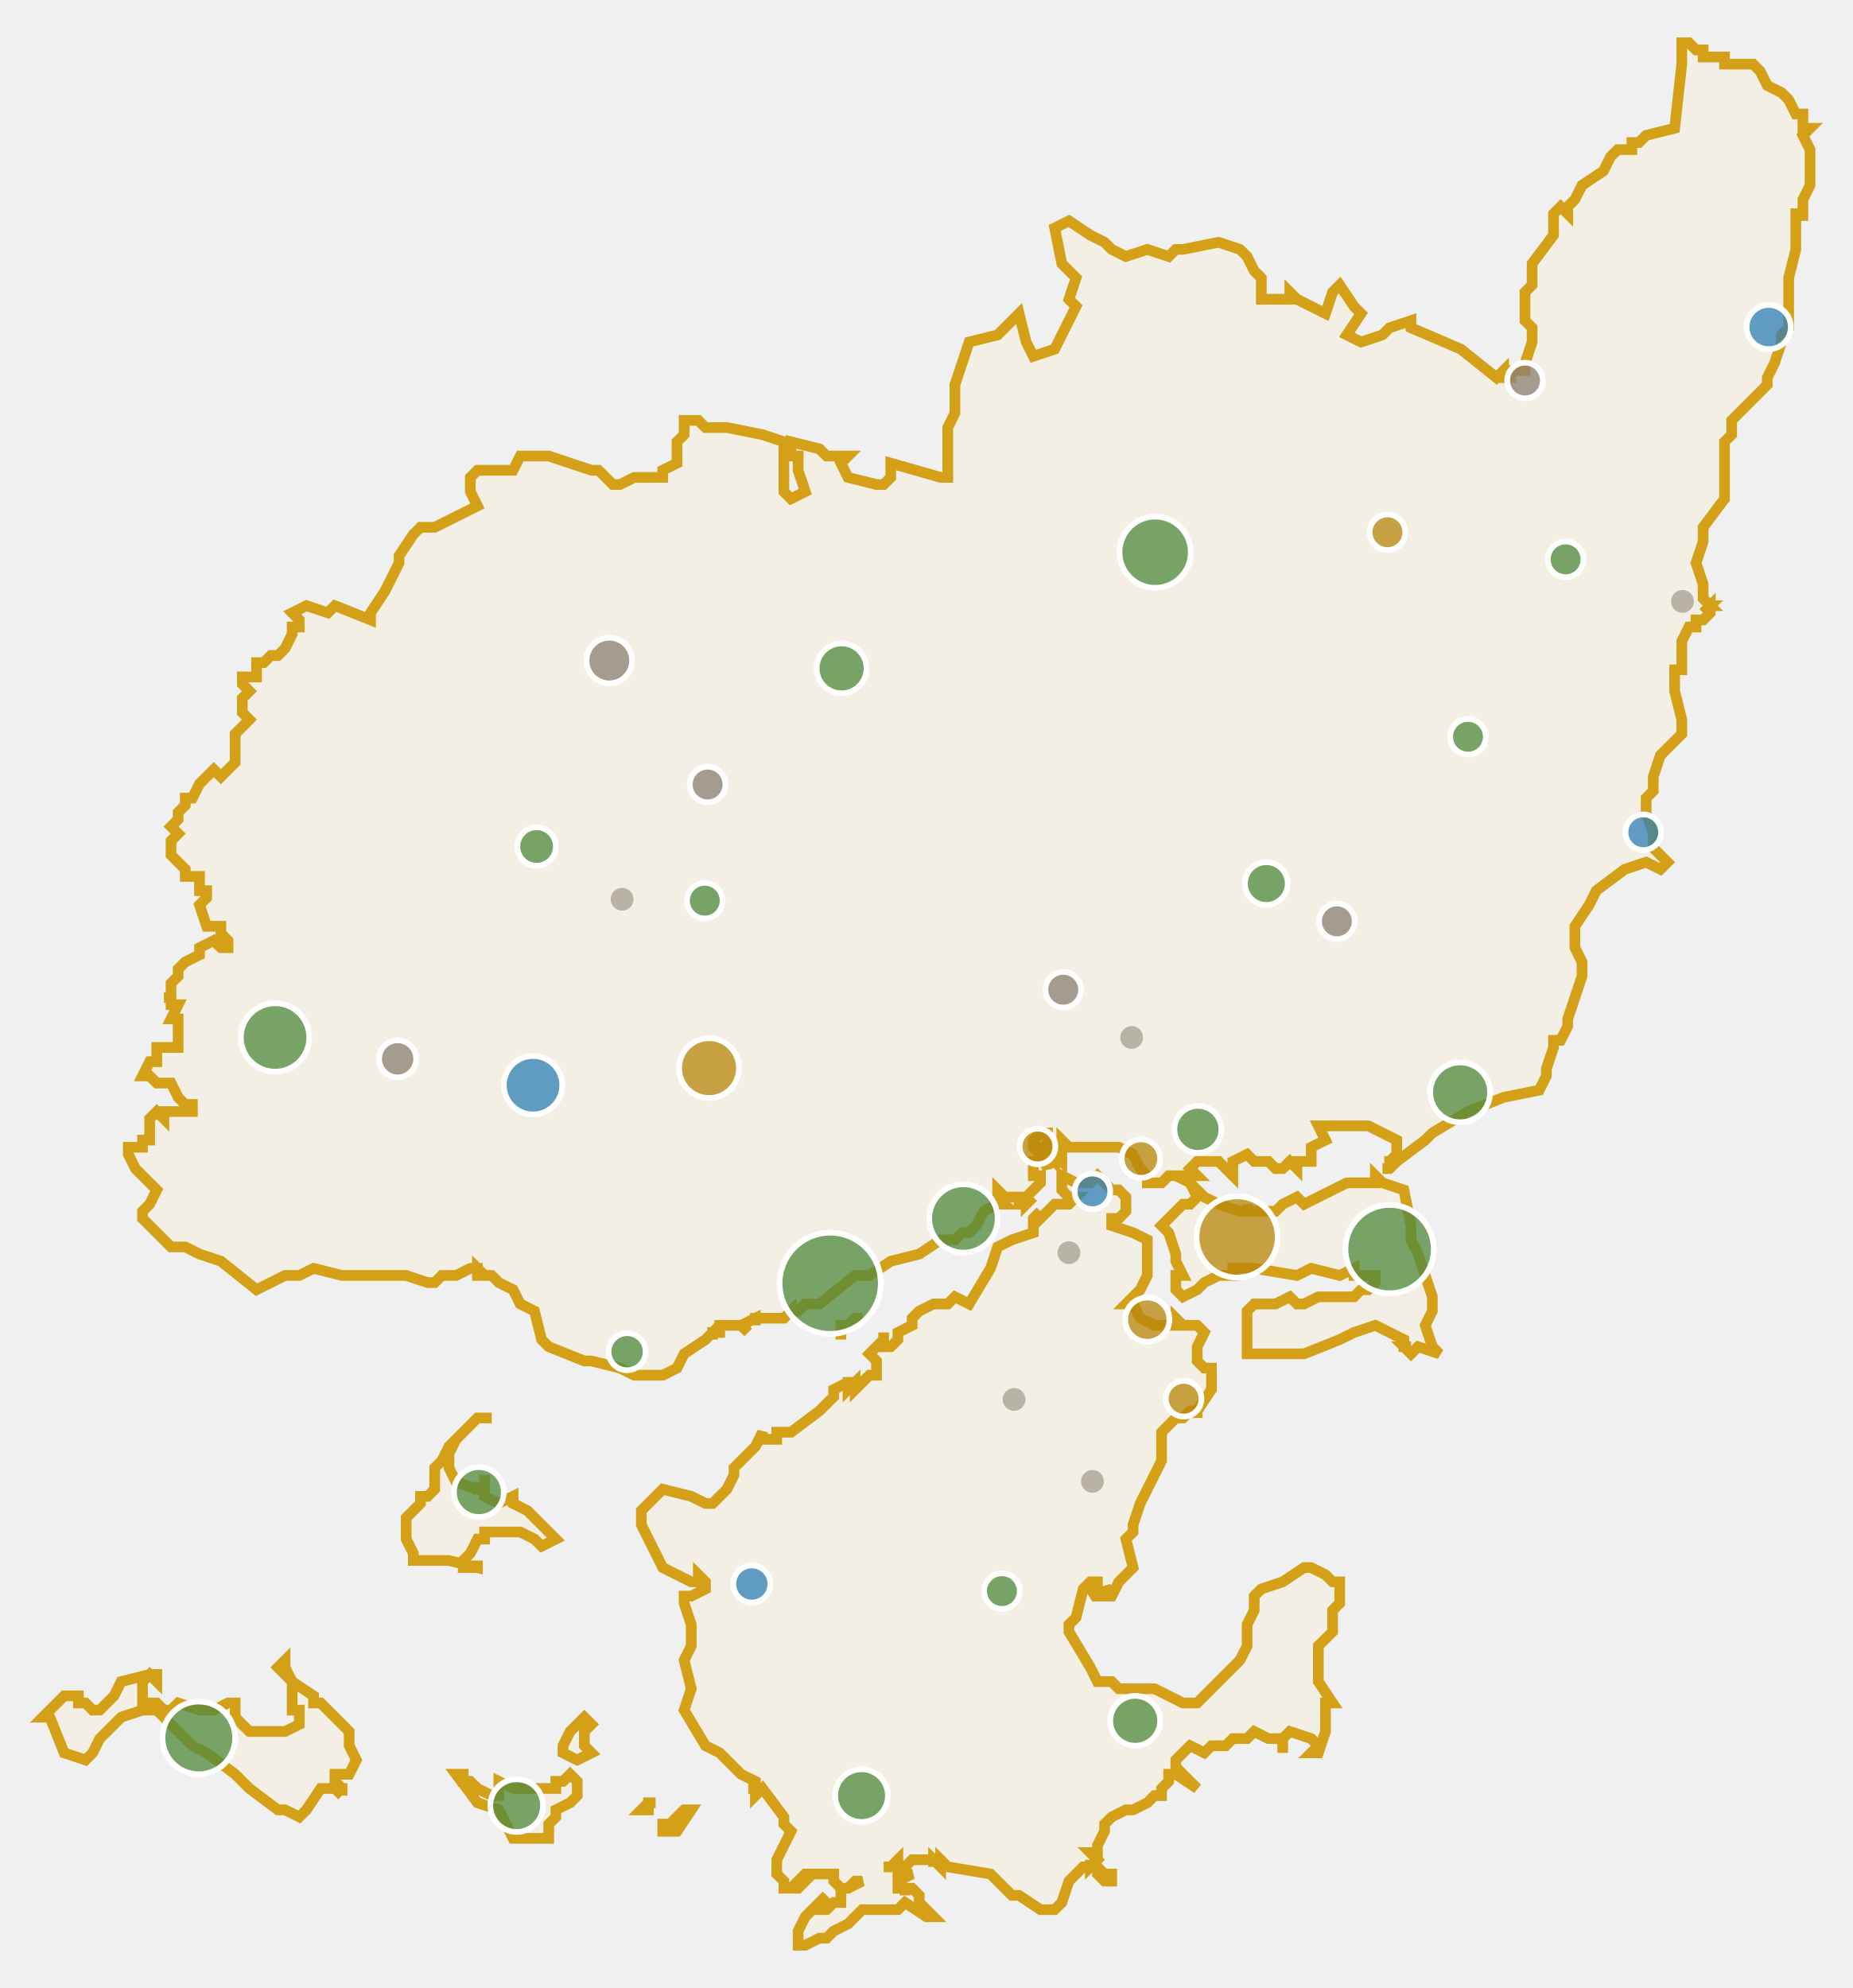
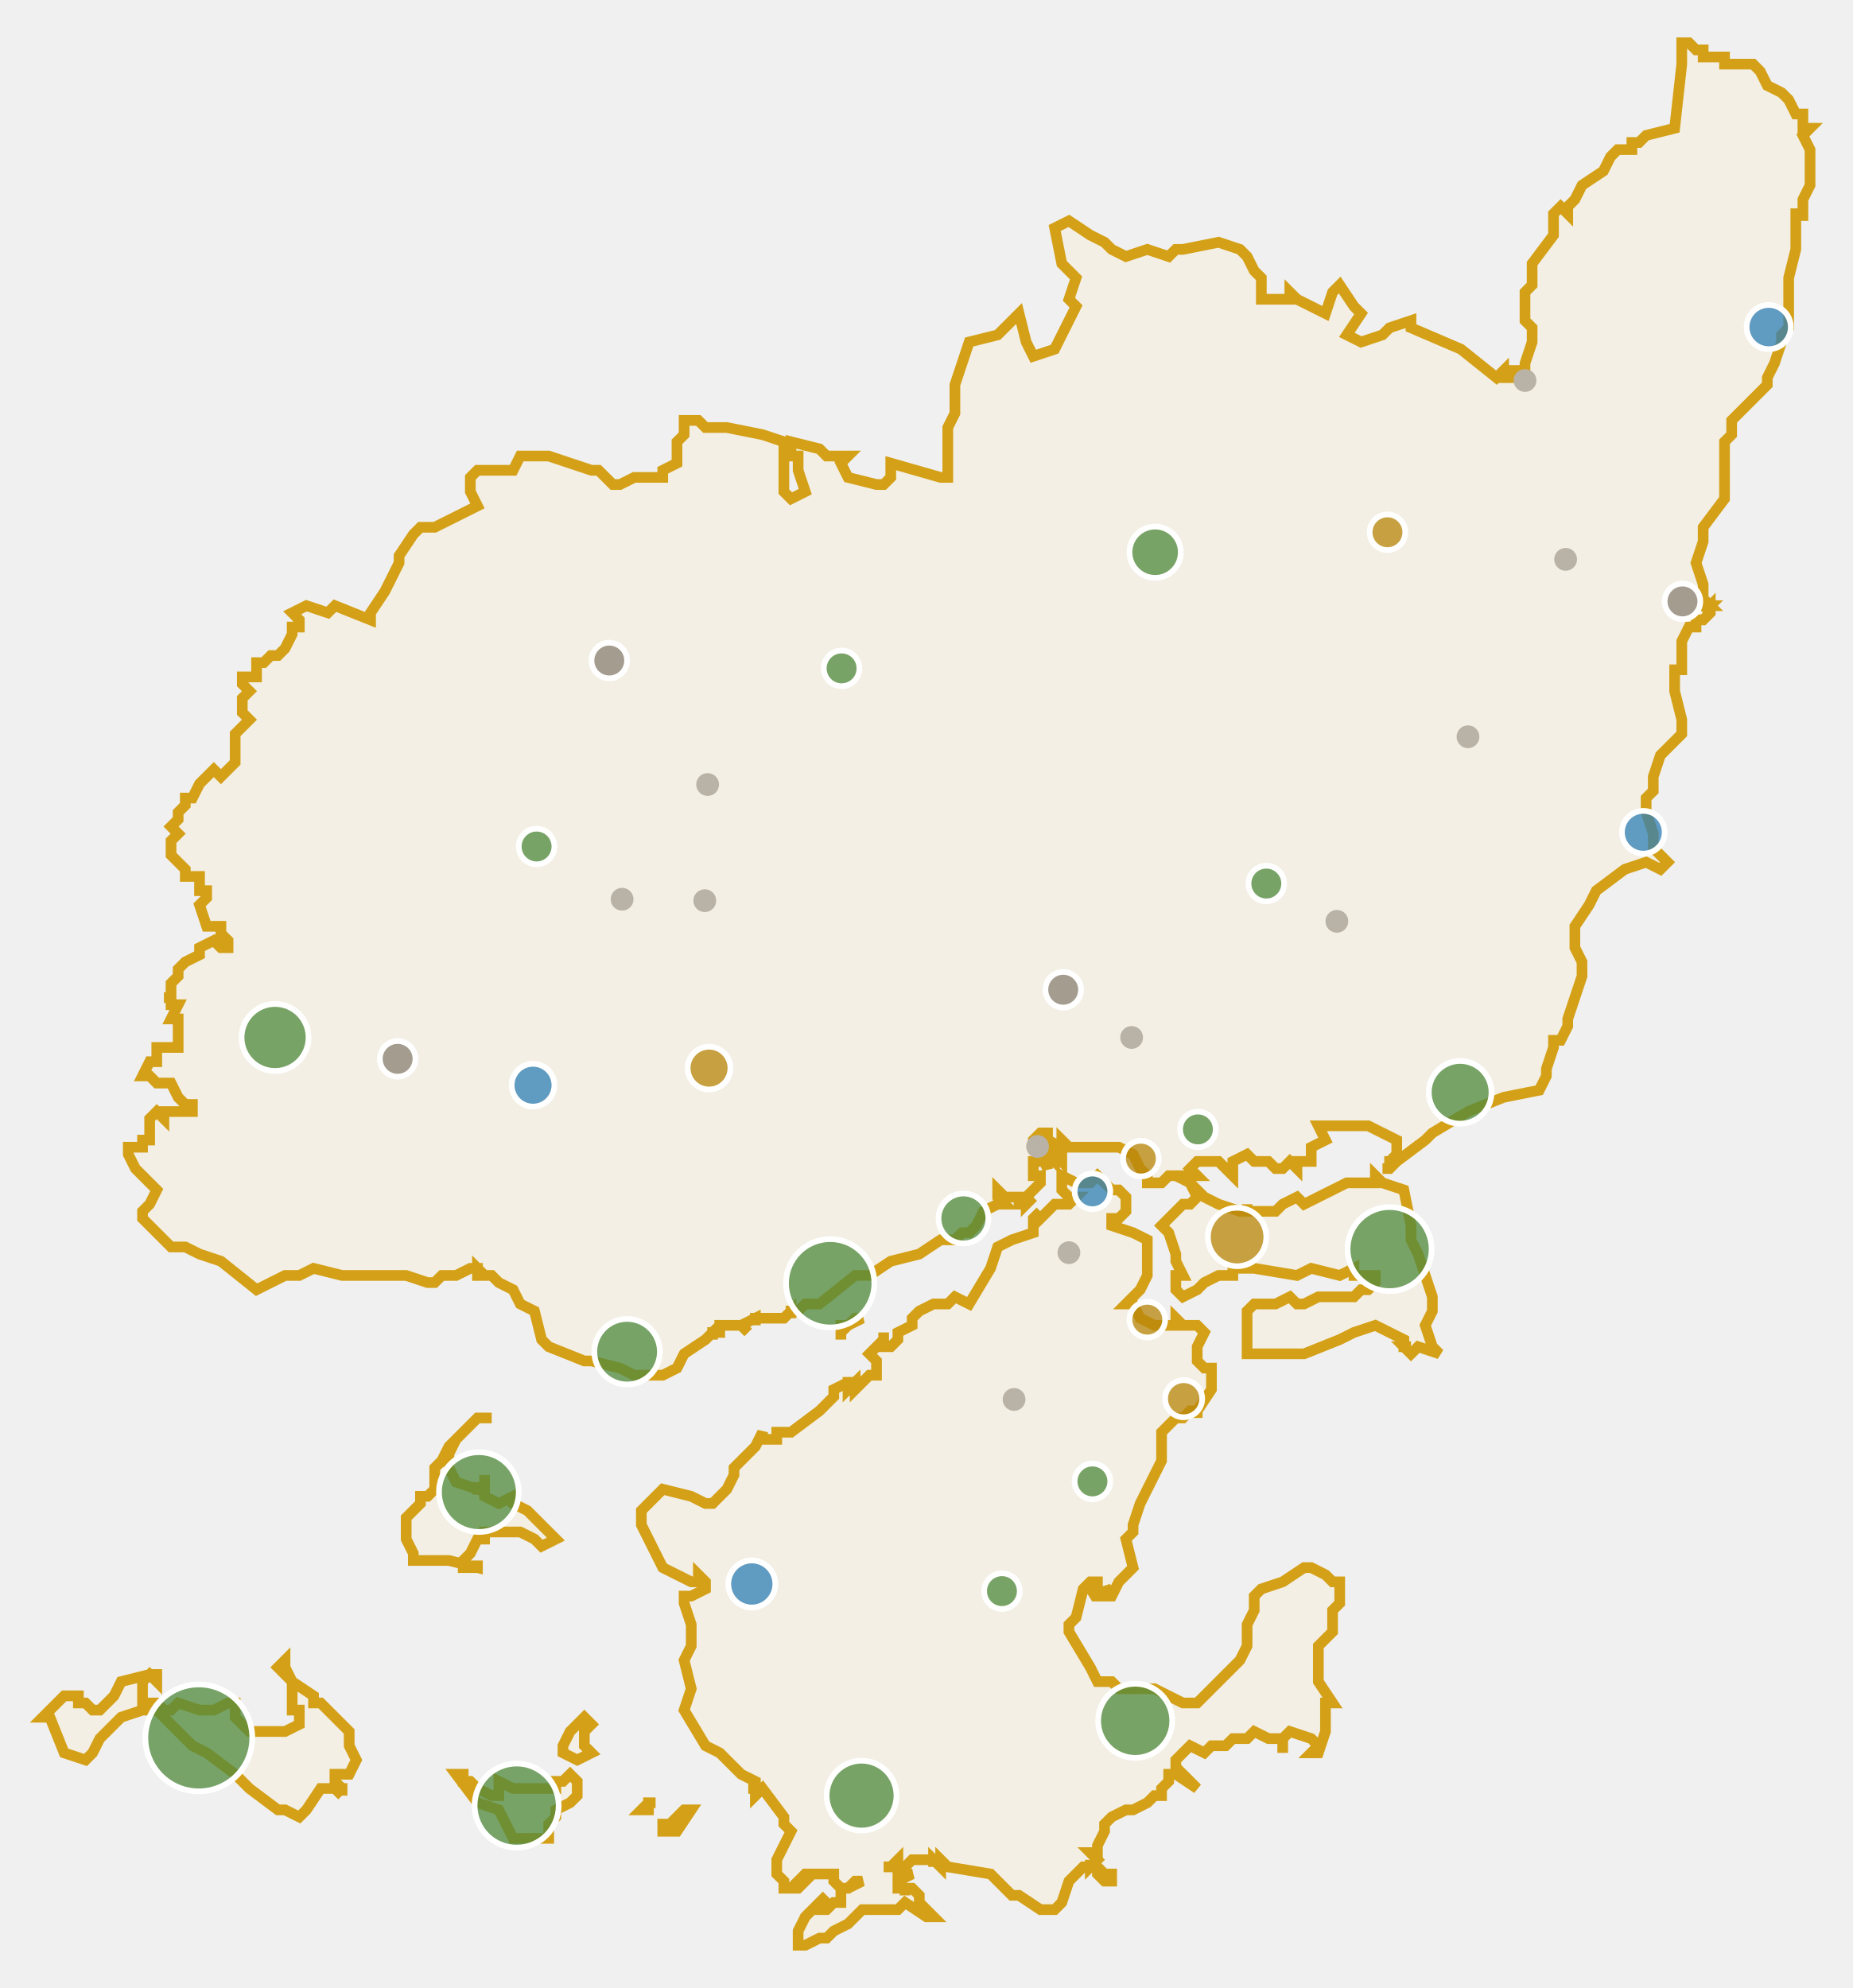
<svg xmlns="http://www.w3.org/2000/svg" viewBox="0 0 260 279" width="260" height="279">
  <path d="M154,263L155,264L156,264L156,263L155,263L154,262L154,263ZM147,162L148,163L148,162L149,163L149,162L147,160L147,161L146,161L146,162L147,164L147,163L147,162ZM166,35L165,35L164,36L161,35L158,36L156,35L155,34L153,33L150,31L148,32L149,37L151,39L150,42L151,43L148,49L145,50L144,48L143,44L140,47L136,48L135,51L134,54L134,56L134,58L133,60L133,66L133,67L132,67L125,65L125,67L124,68L123,68L119,67L118,65L119,64L118,64L116,64L115,63L111,62L111,64L112,64L112,66L113,69L111,70L110,69L110,67L110,62L107,61L102,60L101,60L99,60L98,59L96,59L96,61L95,62L95,64L95,65L93,66L93,67L91,67L90,67L89,67L87,68L86,68L84,66L83,66L80,65L77,64L73,64L72,66L67,66L66,67L66,68L66,69L67,71L61,74L59,74L58,75L56,78L56,79L55,81L54,83L52,86L52,87L47,85L46,86L43,85L41,86L42,87L42,88L41,88L41,89L40,91L39,92L38,92L37,93L36,93L36,94L36,95L34,95L34,96L35,97L34,98L34,99L34,100L35,101L33,103L33,107L31,109L30,108L28,110L27,112L26,112L26,113L25,114L25,115L24,116L25,117L24,118L24,120L26,122L26,123L28,123L28,124L28,125L29,125L29,126L28,127L29,130L30,130L31,130L31,131L32,132L32,133L31,133L30,132L28,133L28,134L26,135L25,136L25,137L24,138L24,139L24,140L23,140L24,140L24,141L25,141L24,143L25,143L25,144L25,145L25,147L24,147L22,147L22,149L21,149L20,151L21,151L22,152L24,152L25,154L26,155L27,155L27,156L24,156L23,156L23,157L22,156L21,157L21,158L21,159L21,160L20,160L20,161L18,161L18,162L19,164L20,165L21,166L22,167L21,169L20,170L20,171L24,175L26,175L28,176L31,177L36,181L40,179L42,179L44,178L48,179L50,179L55,179L57,179L60,180L61,180L62,179L64,179L66,178L67,178L67,179L68,179L67,179L67,178L68,179L69,179L70,180L72,181L73,183L75,184L76,188L77,189L82,191L83,191L87,192L89,193L92,193L93,193L95,192L96,190L99,188L100,187L100,188L100,187L100,188L100,187L101,187L101,186L104,186L105,187L104,186L106,185L106,186L106,185L108,185L110,185L111,184L111,185L111,184L112,184L113,183L115,183L120,179L122,179L125,177L129,176L132,174L134,174L135,173L136,173L137,172L138,170L140,169L141,169L140,168L140,167L141,168L142,168L143,168L143,169L144,169L143,169L143,168L144,168L144,169L145,168L144,169L144,168L145,168L144,168L145,167L146,166L146,165L145,165L145,164L145,163L146,163L146,162L145,161L145,160L146,159L147,159L147,160L149,161L149,160L150,161L157,161L159,162L160,164L161,165L161,166L163,166L164,165L165,165L167,166L166,165L167,165L168,165L167,164L168,163L169,163L171,163L173,165L173,163L175,162L176,163L177,163L178,163L179,164L180,164L181,163L182,164L182,163L184,163L184,161L186,160L185,158L187,158L192,158L196,160L196,162L195,163L195,164L195,163L196,163L195,164L194,164L195,164L196,163L200,160L201,159L206,156L211,154L216,153L217,151L217,150L218,147L218,146L219,146L220,144L220,143L222,137L222,135L221,133L221,131L221,130L223,127L224,125L228,122L231,121L233,122L234,121L232,119L232,117L231,114L231,112L232,111L232,109L233,106L235,104L236,103L236,101L235,97L235,94L236,94L236,93L236,90L237,88L238,88L238,87L239,87L240,86L240,85L239,86L240,85L239,85L240,85L239,85L240,85L239,84L239,83L239,82L238,79L239,76L239,74L242,70L242,68L242,65L242,62L243,61L243,59L244,58L247,55L248,54L248,53L249,51L250,48L250,47L251,46L251,45L251,44L251,39L252,35L252,30L253,30L253,31L253,30L253,29L253,28L254,26L254,24L254,23L254,22L254,21L253,19L254,18L253,18L253,16L252,16L251,14L250,13L248,12L247,10L246,9L245,9L244,9L243,9L242,9L242,8L241,8L239,8L239,7L238,7L237,6L236,6L236,7L236,8L236,9L235,18L231,19L230,20L229,20L229,21L228,21L227,21L226,22L225,24L222,26L221,28L220,29L220,30L219,29L218,30L218,31L218,32L218,33L215,37L215,38L215,40L214,41L214,42L214,43L214,45L215,46L215,48L214,51L214,52L212,52L212,53L211,53L211,52L210,53L205,49L198,46L198,45L195,46L194,47L191,48L189,47L191,44L190,43L188,40L187,41L186,44L184,43L182,42L181,41L181,42L177,42L177,40L177,39L176,38L175,36L174,35L171,34L166,35ZM67,209L64,208L63,206L63,204L64,202L67,199L69,199L68,199L67,199L64,202L63,203L62,205L61,206L61,209L60,210L59,210L59,211L58,212L57,213L57,214L57,216L58,218L58,219L59,219L63,219L67,220L67,219L67,220L66,220L65,220L65,219L66,218L67,216L68,216L68,215L69,215L73,215L75,216L76,217L78,216L77,215L76,214L74,212L72,211L72,210L70,211L68,210L68,209L68,207L68,209L67,209L67,208L67,209ZM23,240L22,239L21,239L20,239L20,238L20,237L20,236L21,235L22,236L22,235L21,235L17,236L16,238L14,240L13,240L12,239L11,239L11,238L9,238L8,239L6,241L7,241L9,246L12,247L13,246L14,244L15,243L16,242L17,241L20,240L22,240L23,241L24,242L27,245L29,246L33,249L35,251L39,254L40,254L42,255L43,254L45,251L46,251L47,251L48,252L47,251L48,251L48,252L48,251L47,250L47,249L49,249L50,247L49,245L49,243L47,241L46,240L45,239L44,239L44,238L41,236L40,234L40,233L39,234L40,235L41,236L41,237L41,238L41,240L42,240L42,242L40,243L39,243L38,243L35,243L33,241L33,240L33,239L32,239L30,240L29,240L28,240L25,239L24,240L23,240ZM78,250L78,251L78,250L78,251L77,251L74,251L72,251L70,250L70,252L69,252L67,251L66,250L65,250L65,249L64,249L67,253L70,254L72,258L74,258L76,258L77,258L77,257L77,256L77,257L77,256L78,255L78,254L80,253L81,252L81,251L81,250L80,249L79,250L78,250ZM82,243L83,242L82,241L80,243L79,245L79,246L81,247L83,246L82,245L82,243ZM91,253L90,254L91,254L91,253L92,253L91,253ZM94,256L93,256L93,257L95,257L97,254L96,254L94,256ZM111,201L110,201L109,201L109,202L107,202L107,201L106,203L105,204L103,206L103,207L102,209L100,211L99,211L97,210L93,209L92,210L91,211L90,212L90,213L90,214L92,218L93,220L95,221L97,222L99,222L98,222L98,221L99,222L99,223L97,224L96,224L96,225L97,228L97,230L97,231L96,233L97,237L96,240L99,245L101,246L104,249L106,250L106,251L105,251L106,251L106,252L107,251L110,255L110,256L111,257L110,259L109,261L109,262L109,263L110,264L110,265L112,265L113,264L112,264L113,263L115,263L117,263L117,264L118,265L119,265L120,264L121,264L119,265L118,265L118,266L118,267L117,267L116,268L115,268L115,267L116,266L113,269L112,271L112,272L112,273L113,273L115,272L116,272L117,271L119,270L120,269L121,268L123,268L126,268L127,267L130,269L131,269L130,268L129,267L129,266L128,265L127,265L127,266L127,265L126,265L126,264L128,263L126,263L126,262L125,262L124,262L125,262L126,261L126,262L127,262L126,262L127,262L128,261L129,261L130,261L131,261L131,262L131,261L132,262L132,261L133,262L139,263L142,266L143,266L146,268L148,268L149,267L150,264L152,262L153,262L153,261L153,262L154,261L153,260L154,260L154,259L155,257L155,256L156,255L158,254L159,254L161,253L162,252L163,252L163,251L164,250L164,249L165,249L168,251L165,248L165,247L166,246L167,245L169,246L170,245L172,245L173,244L175,244L176,243L178,244L179,244L180,244L180,246L180,244L181,243L184,244L185,245L184,246L185,246L186,243L186,242L186,240L186,239L187,239L185,236L185,233L185,232L185,231L186,230L187,229L187,228L187,226L188,225L188,224L188,222L187,222L186,221L184,220L183,220L180,222L177,223L176,224L176,226L175,228L175,231L174,233L172,235L168,239L167,239L166,239L162,237L160,237L157,237L156,236L154,236L153,234L150,229L150,228L151,227L152,223L153,222L154,222L154,223L153,224L156,223L155,224L156,224L155,224L154,224L155,224L154,224L156,224L157,222L159,220L158,216L159,215L159,214L160,211L161,209L163,205L163,201L164,200L165,199L166,199L167,198L168,198L168,199L168,198L170,195L170,194L170,192L169,192L168,191L168,189L169,187L168,186L166,186L165,185L165,186L164,186L162,186L160,185L159,183L158,183L159,182L160,181L161,179L161,178L161,177L161,175L161,174L159,173L156,172L156,171L157,171L156,171L157,171L158,170L158,168L157,167L156,167L154,165L153,166L151,166L149,165L149,166L149,167L150,168L151,168L150,169L149,169L148,169L146,171L145,172L145,171L146,170L145,171L145,172L145,173L142,174L140,175L139,178L136,183L134,182L133,183L131,183L129,184L128,185L128,186L126,187L126,188L125,189L124,189L124,188L124,187L124,188L123,189L122,190L123,191L123,193L122,193L120,195L120,194L119,195L119,194L121,194L120,194L119,194L117,195L117,196L116,197L115,198L111,201ZM168,181L169,180L171,179L173,179L173,178L174,178L175,178L176,178L182,179L184,178L188,179L190,178L190,179L192,179L193,179L193,180L192,181L191,181L190,182L189,182L188,182L185,182L183,183L182,183L181,182L179,183L177,183L176,183L175,184L175,185L175,187L175,189L175,190L176,190L180,190L183,190L188,188L190,187L193,186L195,187L197,188L197,189L198,189L197,189L198,190L199,189L202,190L201,189L200,186L201,184L201,182L200,179L199,176L198,174L198,172L197,167L194,166L193,165L193,166L192,166L189,166L183,169L182,168L180,169L179,170L176,170L175,170L175,169L175,170L174,170L171,169L169,168L168,167L169,168L167,166L168,168L167,169L166,169L165,170L164,171L163,172L164,173L165,176L165,177L166,179L165,179L165,180L165,181L166,182L168,181ZM119,186L118,186L118,187L118,188L118,187L119,186L121,185L120,185L119,186Z" fill="#f3efe4" stroke="#d4a017" stroke-width="1.5" fill-rule="evenodd" />
-   <circle cx="145.6" cy="160.9" r="2.5" fill="#b8860b" fill-opacity="0.75" stroke="#fff" stroke-width="0.8" />
+   <circle cx="145.6" cy="160.9" r="1.6" fill="#b9b2a6" />
  <circle cx="149.2" cy="138.9" r="2.5" fill="#8a8073" fill-opacity="0.75" stroke="#fff" stroke-width="0.8" />
  <circle cx="158.8" cy="145.6" r="1.6" fill="#b9b2a6" />
-   <circle cx="135.2" cy="171" r="4.8" fill="#4f8a3c" fill-opacity="0.75" stroke="#fff" stroke-width="0.8" />
-   <circle cx="160.1" cy="162.6" r="2.7" fill="#b8860b" fill-opacity="0.75" stroke="#fff" stroke-width="0.8" />
+   <circle cx="135.2" cy="171" r="3.5" fill="#4f8a3c" fill-opacity="0.75" stroke="#fff" stroke-width="0.8" />
+   <circle cx="160.1" cy="162.6" r="2.5" fill="#b8860b" fill-opacity="0.75" stroke="#fff" stroke-width="0.8" />
  <circle cx="153.3" cy="167.2" r="2.5" fill="#2f7fb5" fill-opacity="0.75" stroke="#fff" stroke-width="0.8" />
-   <circle cx="168.1" cy="158.5" r="3.3" fill="#4f8a3c" fill-opacity="0.75" stroke="#fff" stroke-width="0.8" />
-   <circle cx="187.6" cy="129.3" r="2.5" fill="#8a8073" fill-opacity="0.75" stroke="#fff" stroke-width="0.8" />
-   <circle cx="177.7" cy="124" r="3.0" fill="#4f8a3c" fill-opacity="0.75" stroke="#fff" stroke-width="0.8" />
-   <circle cx="173.6" cy="173.6" r="5.7" fill="#b8860b" fill-opacity="0.75" stroke="#fff" stroke-width="0.8" />
-   <circle cx="195" cy="175.3" r="6.2" fill="#4f8a3c" fill-opacity="0.75" stroke="#fff" stroke-width="0.8" />
-   <circle cx="204.9" cy="153.3" r="4.2" fill="#4f8a3c" fill-opacity="0.75" stroke="#fff" stroke-width="0.8" />
-   <circle cx="161" cy="185.2" r="3.1" fill="#b8860b" fill-opacity="0.75" stroke="#fff" stroke-width="0.8" />
+   <circle cx="168.1" cy="158.5" r="2.5" fill="#4f8a3c" fill-opacity="0.75" stroke="#fff" stroke-width="0.8" />
+   <circle cx="187.6" cy="129.3" r="1.6" fill="#b9b2a6" />
+   <circle cx="177.7" cy="124" r="2.5" fill="#4f8a3c" fill-opacity="0.75" stroke="#fff" stroke-width="0.8" />
+   <circle cx="173.6" cy="173.6" r="4.1" fill="#b8860b" fill-opacity="0.75" stroke="#fff" stroke-width="0.8" />
+   <circle cx="195" cy="175.3" r="5.9" fill="#4f8a3c" fill-opacity="0.75" stroke="#fff" stroke-width="0.8" />
+   <circle cx="204.9" cy="153.3" r="4.4" fill="#4f8a3c" fill-opacity="0.75" stroke="#fff" stroke-width="0.8" />
+   <circle cx="161" cy="185.2" r="2.5" fill="#b8860b" fill-opacity="0.75" stroke="#fff" stroke-width="0.8" />
  <circle cx="142.3" cy="196.4" r="1.6" fill="#b9b2a6" />
  <circle cx="150" cy="175.8" r="1.6" fill="#b9b2a6" />
-   <circle cx="166.1" cy="196.3" r="2.5" fill="#b8860b" fill-opacity="0.75" stroke="#fff" stroke-width="0.8" />
-   <circle cx="153.3" cy="207.9" r="1.6" fill="#b9b2a6" />
+   <circle cx="166.1" cy="196.3" r="2.6" fill="#b8860b" fill-opacity="0.75" stroke="#fff" stroke-width="0.8" />
+   <circle cx="153.3" cy="207.9" r="2.5" fill="#4f8a3c" fill-opacity="0.75" stroke="#fff" stroke-width="0.8" />
  <circle cx="140.6" cy="223.3" r="2.5" fill="#4f8a3c" fill-opacity="0.75" stroke="#fff" stroke-width="0.8" />
-   <circle cx="159.3" cy="241.5" r="3.5" fill="#4f8a3c" fill-opacity="0.75" stroke="#fff" stroke-width="0.8" />
-   <circle cx="120.9" cy="252" r="3.7" fill="#4f8a3c" fill-opacity="0.75" stroke="#fff" stroke-width="0.8" />
-   <circle cx="105.5" cy="222.3" r="2.6" fill="#2f7fb5" fill-opacity="0.75" stroke="#fff" stroke-width="0.8" />
+   <circle cx="159.3" cy="241.5" r="5.2" fill="#4f8a3c" fill-opacity="0.75" stroke="#fff" stroke-width="0.8" />
+   <circle cx="120.9" cy="252" r="4.9" fill="#4f8a3c" fill-opacity="0.75" stroke="#fff" stroke-width="0.8" />
+   <circle cx="105.5" cy="222.3" r="3.3" fill="#2f7fb5" fill-opacity="0.75" stroke="#fff" stroke-width="0.8" />
  <circle cx="87.3" cy="126.2" r="1.6" fill="#b9b2a6" />
-   <circle cx="99.3" cy="110.1" r="2.5" fill="#8a8073" fill-opacity="0.75" stroke="#fff" stroke-width="0.8" />
-   <circle cx="85.5" cy="92.7" r="3.2" fill="#8a8073" fill-opacity="0.75" stroke="#fff" stroke-width="0.8" />
-   <circle cx="98.9" cy="126.4" r="2.5" fill="#4f8a3c" fill-opacity="0.75" stroke="#fff" stroke-width="0.8" />
-   <circle cx="75.3" cy="118.8" r="2.7" fill="#4f8a3c" fill-opacity="0.75" stroke="#fff" stroke-width="0.8" />
-   <circle cx="118.1" cy="93.8" r="3.5" fill="#4f8a3c" fill-opacity="0.75" stroke="#fff" stroke-width="0.8" />
-   <circle cx="99.5" cy="149.9" r="4.2" fill="#b8860b" fill-opacity="0.75" stroke="#fff" stroke-width="0.8" />
-   <circle cx="74.8" cy="152.3" r="4.1" fill="#2f7fb5" fill-opacity="0.75" stroke="#fff" stroke-width="0.8" />
-   <circle cx="55.8" cy="148.6" r="2.6" fill="#8a8073" fill-opacity="0.75" stroke="#fff" stroke-width="0.8" />
-   <circle cx="116.5" cy="180.1" r="7.1" fill="#4f8a3c" fill-opacity="0.75" stroke="#fff" stroke-width="0.8" />
-   <circle cx="88" cy="189.7" r="2.6" fill="#4f8a3c" fill-opacity="0.75" stroke="#fff" stroke-width="0.8" />
-   <circle cx="38.6" cy="145.6" r="4.8" fill="#4f8a3c" fill-opacity="0.75" stroke="#fff" stroke-width="0.8" />
-   <circle cx="67.2" cy="209.4" r="3.5" fill="#4f8a3c" fill-opacity="0.75" stroke="#fff" stroke-width="0.8" />
-   <circle cx="72.5" cy="253.4" r="3.7" fill="#4f8a3c" fill-opacity="0.75" stroke="#fff" stroke-width="0.8" />
-   <circle cx="27.9" cy="243.9" r="5.1" fill="#4f8a3c" fill-opacity="0.75" stroke="#fff" stroke-width="0.8" />
+   <circle cx="99.3" cy="110.1" r="1.6" fill="#b9b2a6" />
+   <circle cx="85.5" cy="92.7" r="2.5" fill="#8a8073" fill-opacity="0.75" stroke="#fff" stroke-width="0.8" />
+   <circle cx="98.9" cy="126.4" r="1.6" fill="#b9b2a6" />
+   <circle cx="75.3" cy="118.8" r="2.5" fill="#4f8a3c" fill-opacity="0.75" stroke="#fff" stroke-width="0.8" />
+   <circle cx="118.1" cy="93.8" r="2.5" fill="#4f8a3c" fill-opacity="0.75" stroke="#fff" stroke-width="0.8" />
+   <circle cx="99.5" cy="149.9" r="3.0" fill="#b8860b" fill-opacity="0.75" stroke="#fff" stroke-width="0.8" />
+   <circle cx="74.8" cy="152.3" r="3.0" fill="#2f7fb5" fill-opacity="0.75" stroke="#fff" stroke-width="0.8" />
+   <circle cx="55.8" cy="148.6" r="2.5" fill="#8a8073" fill-opacity="0.75" stroke="#fff" stroke-width="0.8" />
+   <circle cx="116.5" cy="180.1" r="6.2" fill="#4f8a3c" fill-opacity="0.75" stroke="#fff" stroke-width="0.8" />
+   <circle cx="88" cy="189.7" r="4.6" fill="#4f8a3c" fill-opacity="0.75" stroke="#fff" stroke-width="0.8" />
+   <circle cx="38.6" cy="145.6" r="4.7" fill="#4f8a3c" fill-opacity="0.75" stroke="#fff" stroke-width="0.8" />
+   <circle cx="67.2" cy="209.4" r="5.6" fill="#4f8a3c" fill-opacity="0.75" stroke="#fff" stroke-width="0.8" />
+   <circle cx="72.5" cy="253.4" r="5.9" fill="#4f8a3c" fill-opacity="0.75" stroke="#fff" stroke-width="0.8" />
+   <circle cx="27.9" cy="243.9" r="7.5" fill="#4f8a3c" fill-opacity="0.75" stroke="#fff" stroke-width="0.8" />
  <circle cx="194.7" cy="74.7" r="2.5" fill="#b8860b" fill-opacity="0.75" stroke="#fff" stroke-width="0.8" />
-   <circle cx="236.1" cy="84.4" r="1.6" fill="#b9b2a6" />
-   <circle cx="214" cy="53.4" r="2.5" fill="#8a8073" fill-opacity="0.75" stroke="#fff" stroke-width="0.8" />
-   <circle cx="219.7" cy="78.5" r="2.5" fill="#4f8a3c" fill-opacity="0.75" stroke="#fff" stroke-width="0.8" />
-   <circle cx="206" cy="103.4" r="2.5" fill="#4f8a3c" fill-opacity="0.75" stroke="#fff" stroke-width="0.8" />
-   <circle cx="162.1" cy="77.5" r="5.0" fill="#4f8a3c" fill-opacity="0.75" stroke="#fff" stroke-width="0.8" />
-   <circle cx="230.6" cy="116.8" r="2.5" fill="#2f7fb5" fill-opacity="0.75" stroke="#fff" stroke-width="0.8" />
+   <circle cx="236.1" cy="84.4" r="2.5" fill="#8a8073" fill-opacity="0.75" stroke="#fff" stroke-width="0.8" />
+   <circle cx="214" cy="53.4" r="1.6" fill="#b9b2a6" />
+   <circle cx="219.7" cy="78.5" r="1.6" fill="#b9b2a6" />
+   <circle cx="206" cy="103.4" r="1.6" fill="#b9b2a6" />
+   <circle cx="162.1" cy="77.5" r="3.6" fill="#4f8a3c" fill-opacity="0.75" stroke="#fff" stroke-width="0.8" />
+   <circle cx="230.6" cy="116.8" r="3.0" fill="#2f7fb5" fill-opacity="0.75" stroke="#fff" stroke-width="0.8" />
  <circle cx="248.2" cy="45.9" r="3.1" fill="#2f7fb5" fill-opacity="0.75" stroke="#fff" stroke-width="0.8" />
</svg>
